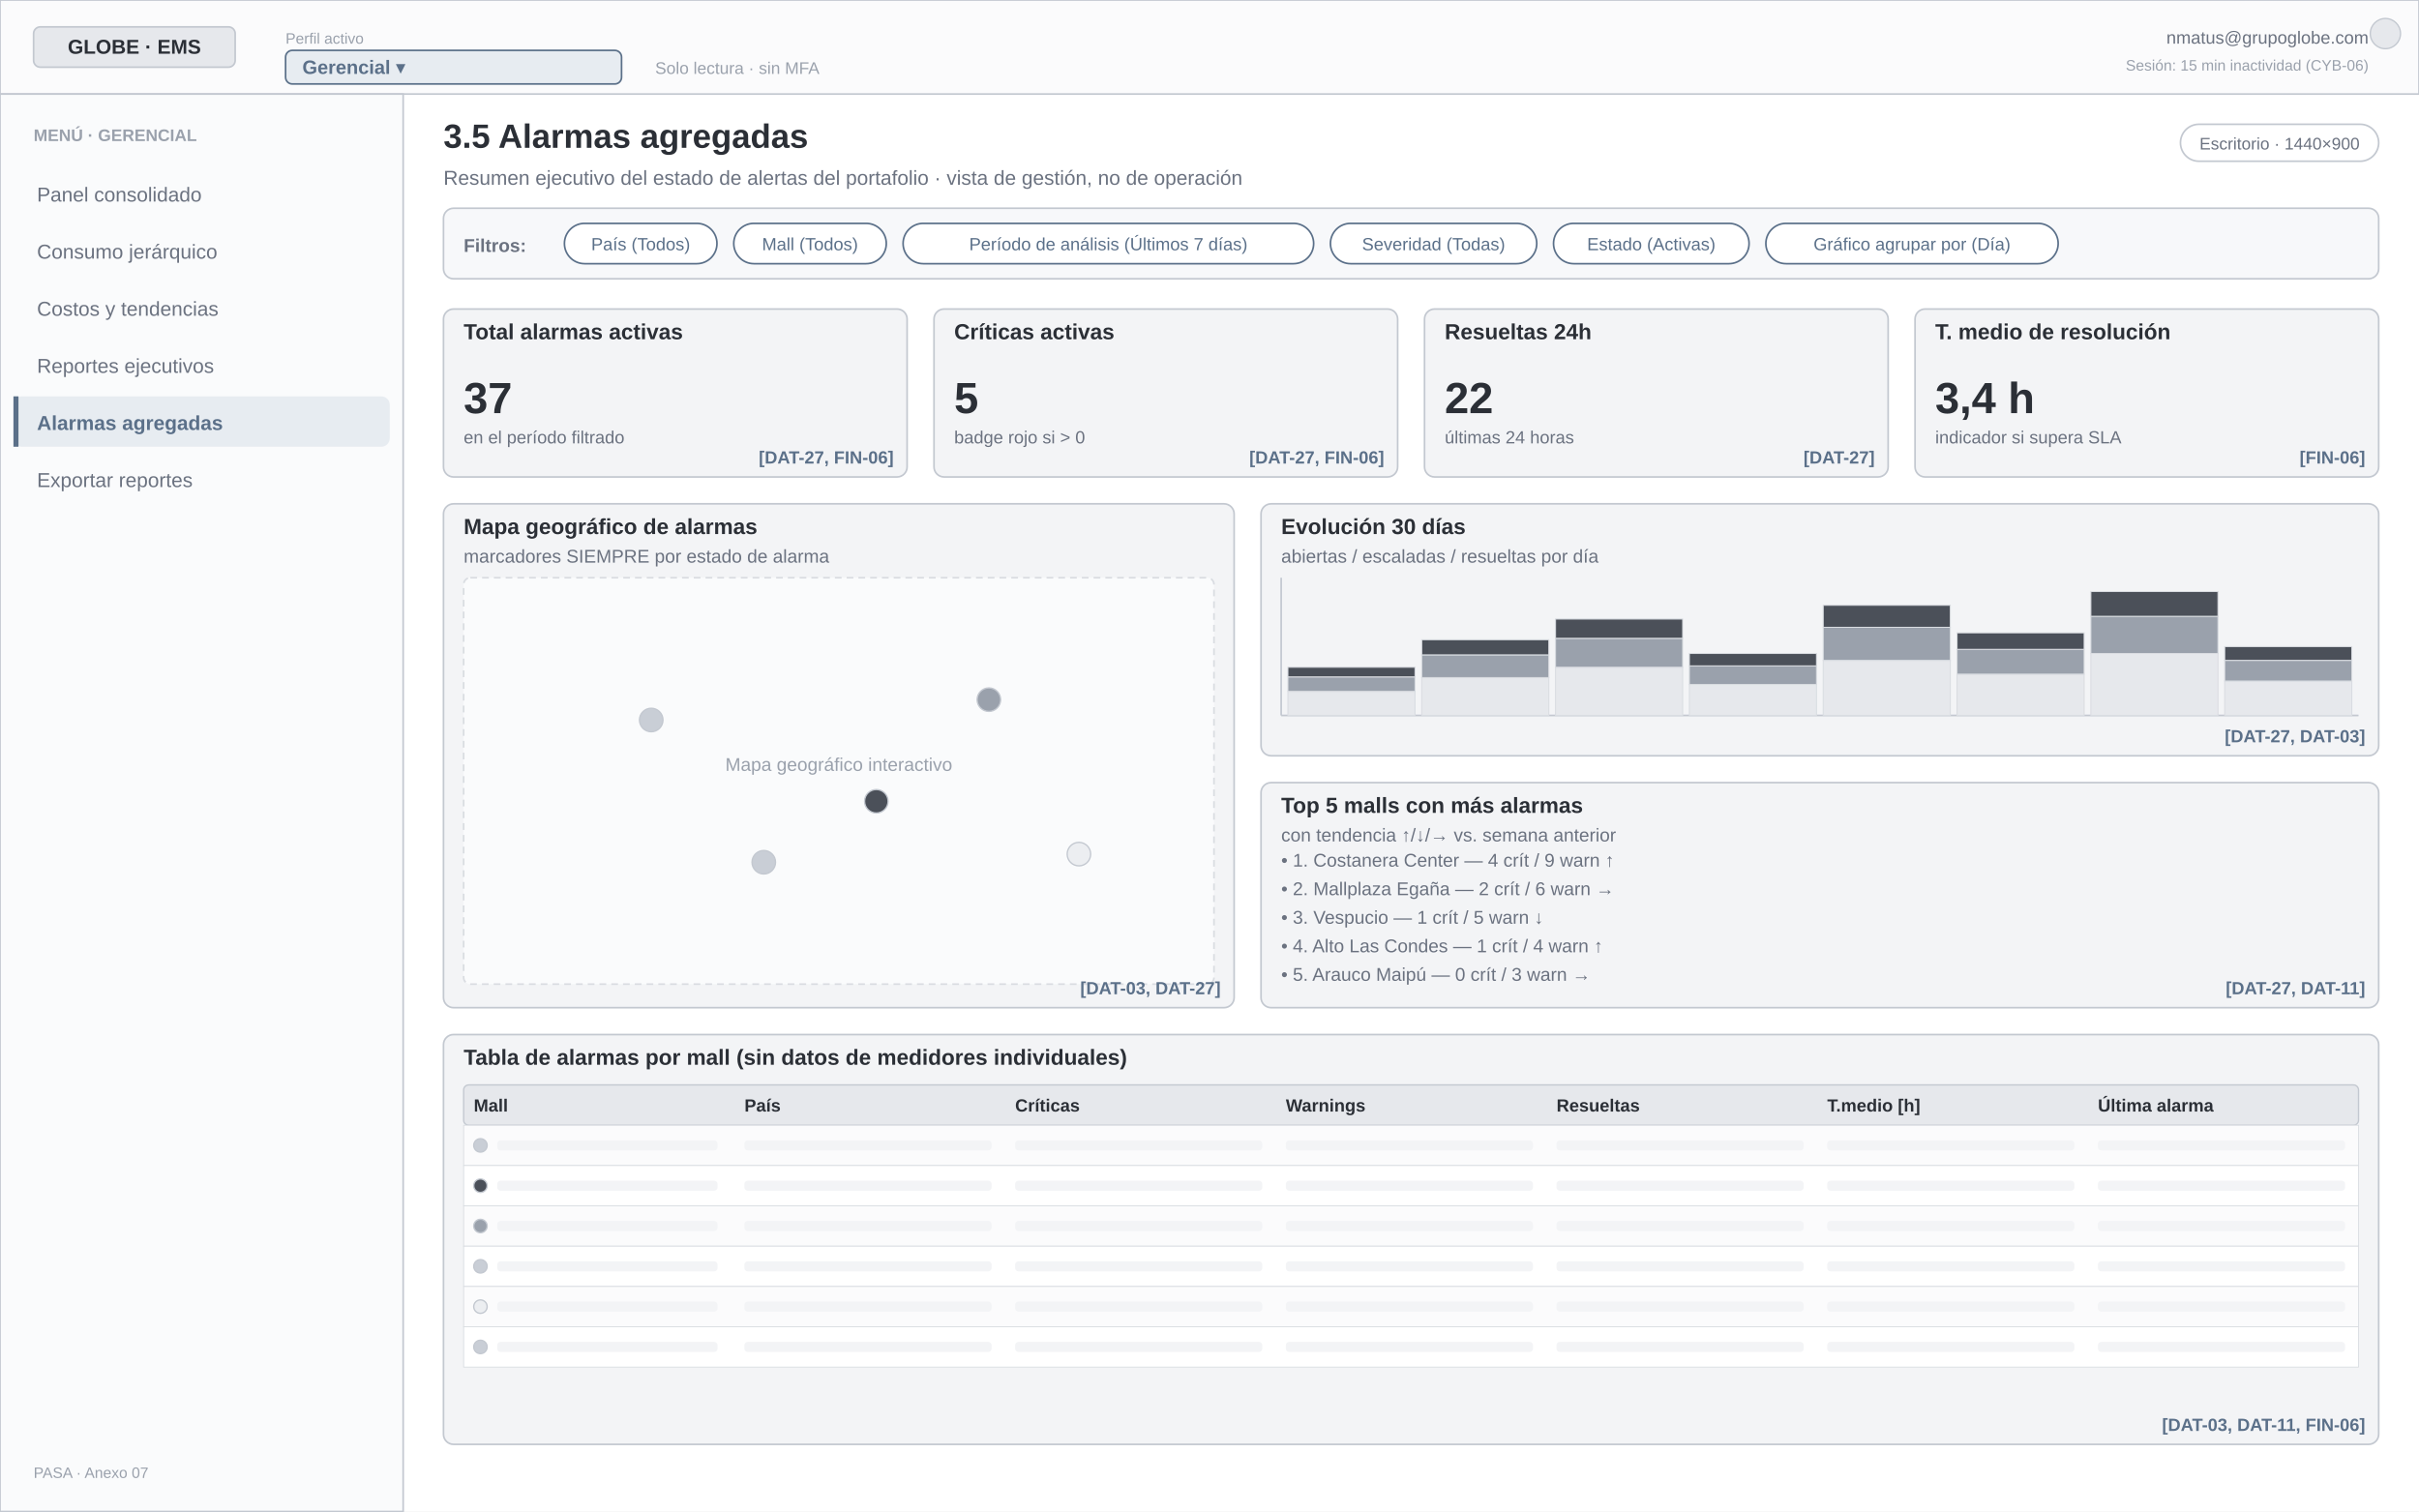
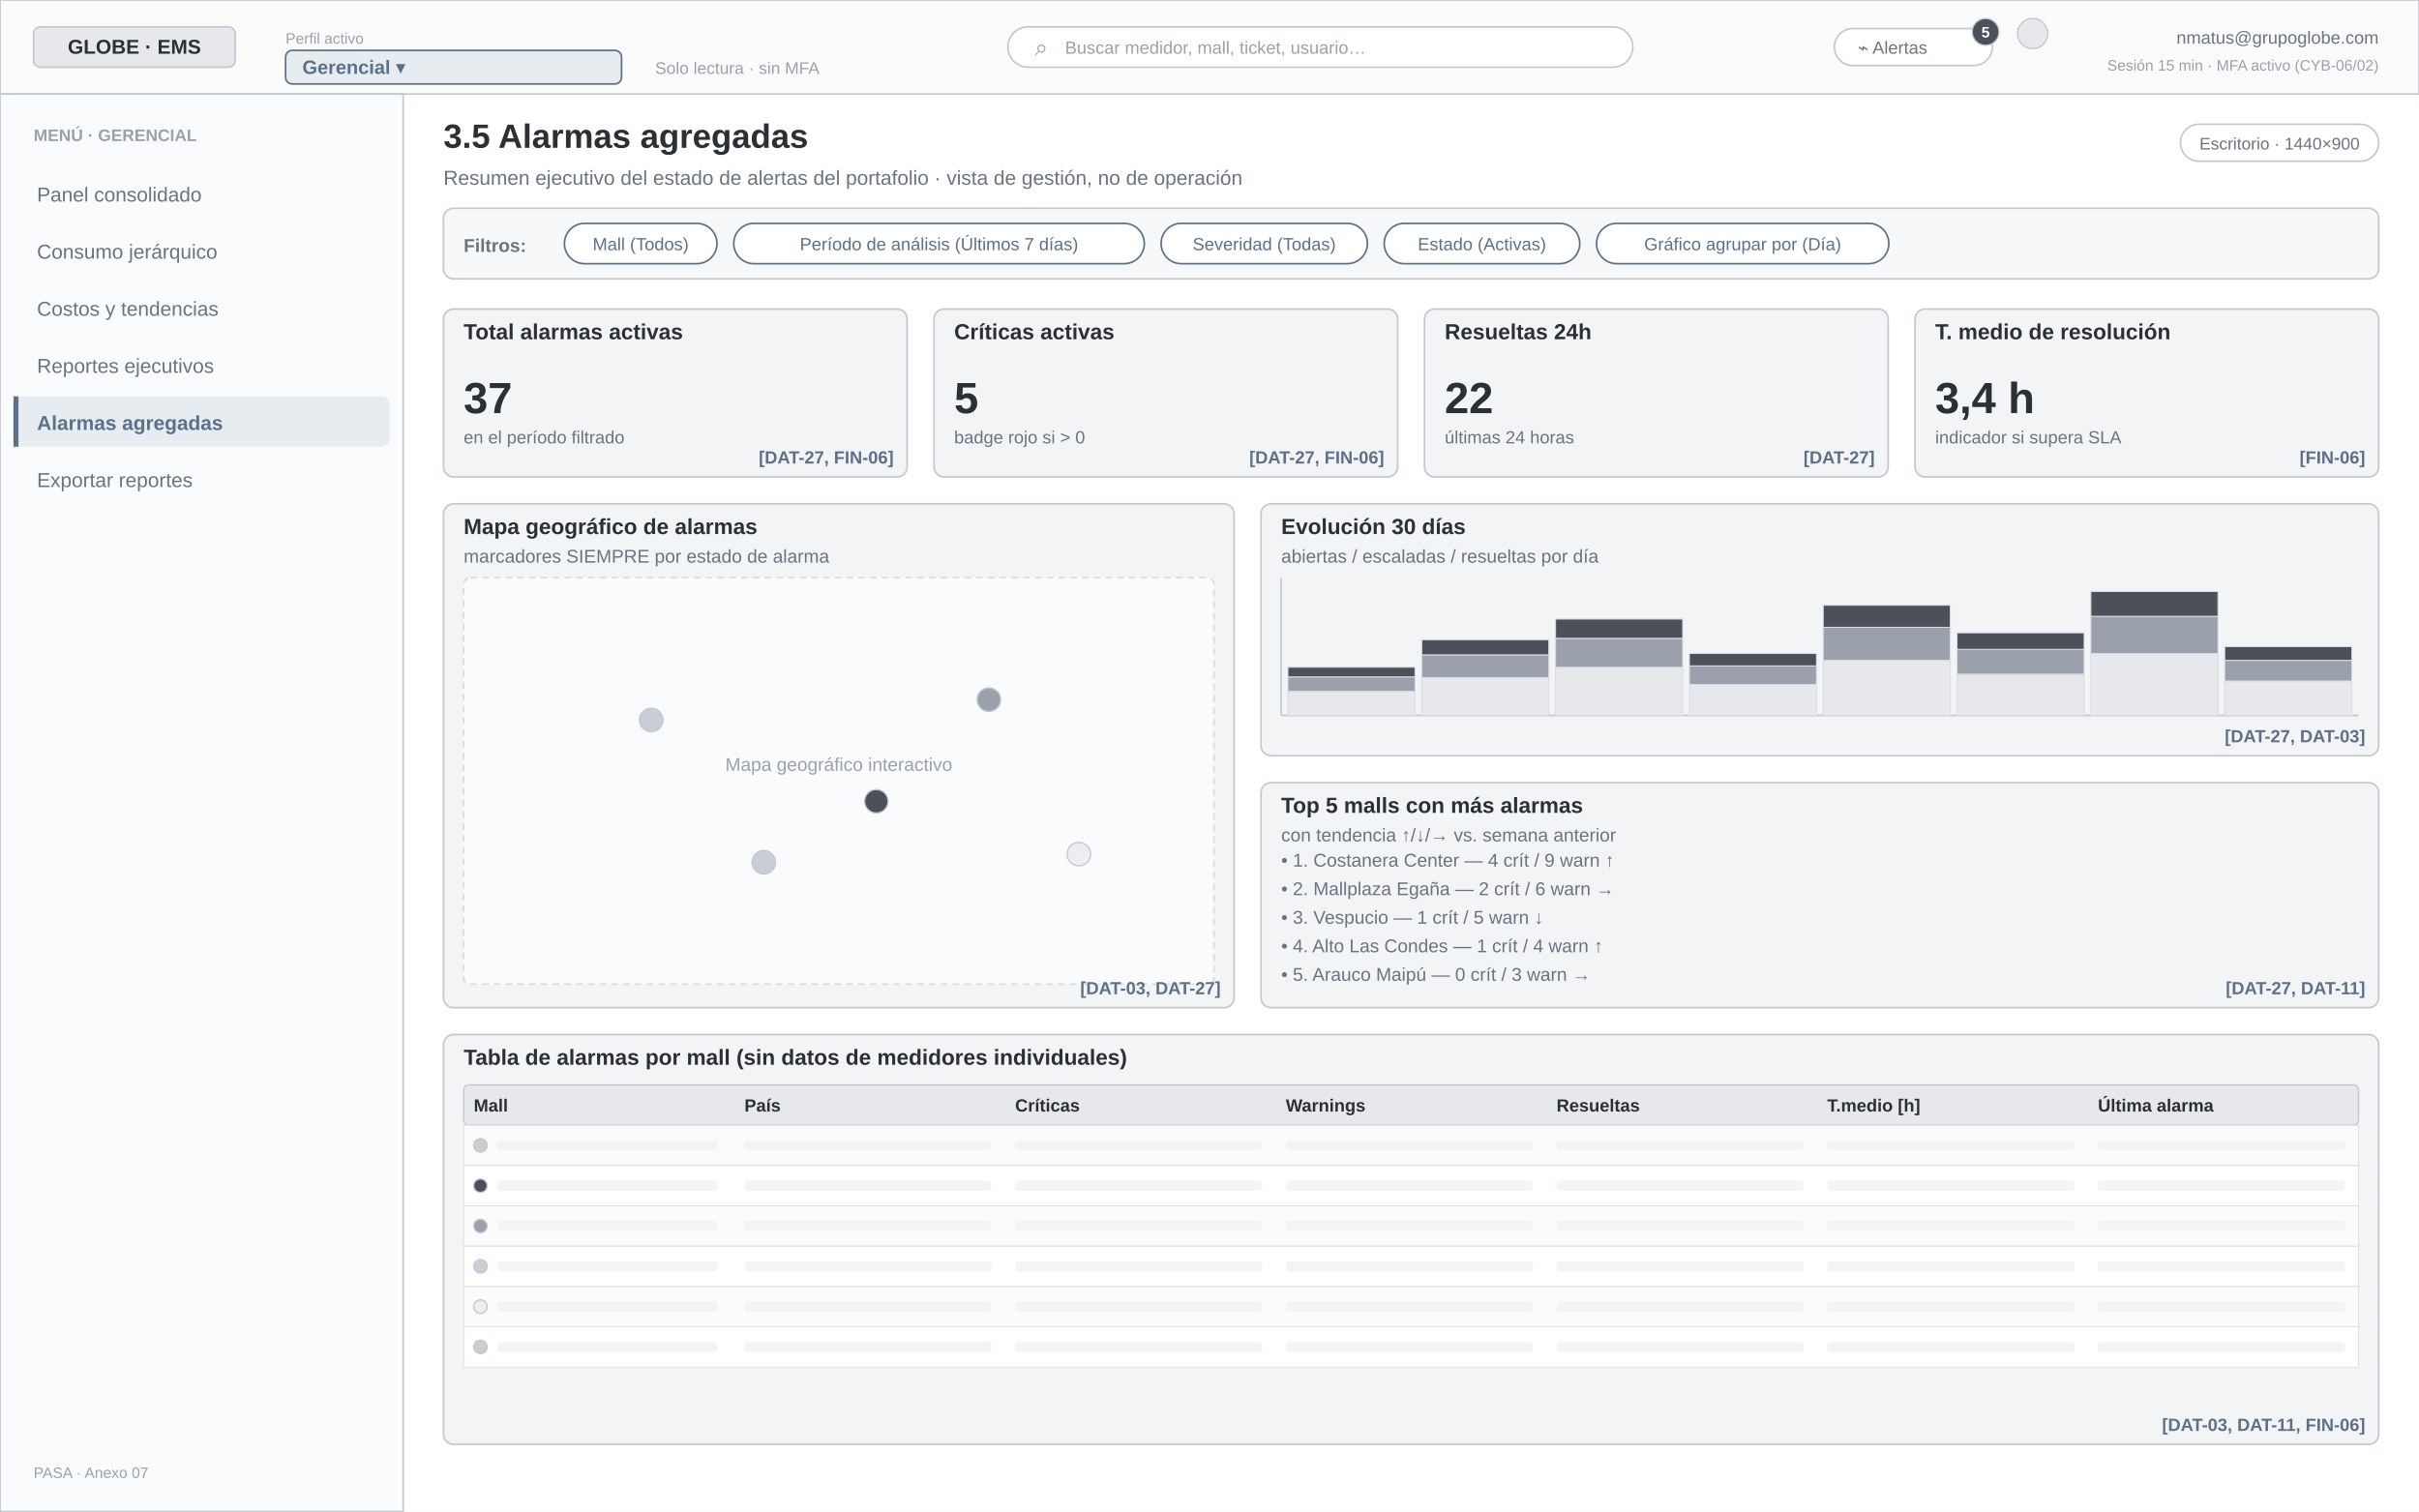
<svg xmlns="http://www.w3.org/2000/svg" viewBox="0 0 1440 900" width="1440" height="900" font-family="'Segoe UI', 'Helvetica Neue', Arial, sans-serif">
  <rect x="0" y="0" width="1440" height="900" rx="0" fill="#ffffff" stroke="none" stroke-width="1" />
  <rect x="0" y="0" width="1440" height="56" rx="0" fill="#fbfbfc" stroke="#c3c8d0" stroke-width="1" />
  <rect x="20" y="16" width="120" height="24" rx="4" fill="#e6e8ec" stroke="#c3c8d0" stroke-width="1" />
  <text x="80" y="32" font-family="'Segoe UI', 'Helvetica Neue', Arial, sans-serif" font-size="12" fill="#2b2f36" font-weight="700" text-anchor="middle">GLOBE · EMS</text>
  <text x="170" y="26" font-family="'Segoe UI', 'Helvetica Neue', Arial, sans-serif" font-size="9" fill="#9aa1ac" font-weight="normal" text-anchor="start">Perfil activo</text>
  <rect x="170" y="30" width="200" height="20" rx="4" fill="#e7ecf1" stroke="#5b7089" stroke-width="1" />
  <text x="180" y="44" font-family="'Segoe UI', 'Helvetica Neue', Arial, sans-serif" font-size="11.5" fill="#5b7089" font-weight="600" text-anchor="start">Gerencial  ▾</text>
  <text x="390" y="44" font-family="'Segoe UI', 'Helvetica Neue', Arial, sans-serif" font-size="10" fill="#9aa1ac" font-weight="normal" text-anchor="start">Solo lectura · sin MFA</text>
-   <text x="1410" y="26" font-family="'Segoe UI', 'Helvetica Neue', Arial, sans-serif" font-size="10.5" fill="#6b7280" font-weight="normal" text-anchor="end">nmatus@grupoglobe.com</text>
-   <text x="1410" y="42" font-family="'Segoe UI', 'Helvetica Neue', Arial, sans-serif" font-size="9" fill="#9aa1ac" font-weight="normal" text-anchor="end">Sesión: 15 min inactividad (CYB-06)</text>
-   <circle cx="1420" cy="20" r="9" fill="#e6e8ec" stroke="#c3c8d0" stroke-width="0.8" />
+   <rect x="600" y="16" width="372" height="24" rx="12" fill="#ffffff" stroke="#c3c8d0" stroke-width="1" />
+   <text x="616" y="33" font-family="'Segoe UI', 'Helvetica Neue', Arial, sans-serif" font-size="14" fill="#9aa1ac" font-weight="normal" text-anchor="start">⌕</text>
+   <text x="634" y="32" font-family="'Segoe UI', 'Helvetica Neue', Arial, sans-serif" font-size="10.5" fill="#9aa1ac" font-weight="normal" text-anchor="start">Buscar medidor, mall, ticket, usuario…</text>
+   <rect x="1092" y="17" width="94" height="22" rx="11" fill="#ffffff" stroke="#c3c8d0" stroke-width="1" />
+   <text x="1106" y="32" font-family="'Segoe UI', 'Helvetica Neue', Arial, sans-serif" font-size="10.5" fill="#6b7280" font-weight="normal" text-anchor="start">⌁ Alertas</text>
+   <circle cx="1182" cy="19" r="8" fill="#4b5059" stroke="#c3c8d0" stroke-width="0.8" />
+   <text x="1182" y="22.3" font-family="'Segoe UI', 'Helvetica Neue', Arial, sans-serif" font-size="9" fill="#ffffff" font-weight="700" text-anchor="middle">5</text>
+   <circle cx="1210" cy="20" r="9" fill="#e6e8ec" stroke="#c3c8d0" stroke-width="0.8" />
+   <text x="1416" y="26" font-family="'Segoe UI', 'Helvetica Neue', Arial, sans-serif" font-size="10.5" fill="#6b7280" font-weight="normal" text-anchor="end">nmatus@grupoglobe.com</text>
+   <text x="1416" y="42" font-family="'Segoe UI', 'Helvetica Neue', Arial, sans-serif" font-size="9" fill="#9aa1ac" font-weight="normal" text-anchor="end">Sesión 15 min · MFA activo (CYB-06/02)</text>
  <rect x="0" y="56" width="240" height="844" rx="0" fill="#fafbfc" stroke="#c3c8d0" stroke-width="1" />
  <text x="20" y="84" font-family="'Segoe UI', 'Helvetica Neue', Arial, sans-serif" font-size="10" fill="#9aa1ac" font-weight="700" text-anchor="start">MENÚ · GERENCIAL</text>
  <text x="22" y="120" font-family="'Segoe UI', 'Helvetica Neue', Arial, sans-serif" font-size="12" fill="#6b7280" font-weight="normal" text-anchor="start">Panel consolidado</text>
  <text x="22" y="154" font-family="'Segoe UI', 'Helvetica Neue', Arial, sans-serif" font-size="12" fill="#6b7280" font-weight="normal" text-anchor="start">Consumo jerárquico</text>
  <text x="22" y="188" font-family="'Segoe UI', 'Helvetica Neue', Arial, sans-serif" font-size="12" fill="#6b7280" font-weight="normal" text-anchor="start">Costos y tendencias</text>
  <text x="22" y="222" font-family="'Segoe UI', 'Helvetica Neue', Arial, sans-serif" font-size="12" fill="#6b7280" font-weight="normal" text-anchor="start">Reportes ejecutivos</text>
  <rect x="8" y="236" width="224" height="30" rx="5" fill="#e7ecf1" stroke="none" stroke-width="1" />
  <rect x="8" y="236" width="3" height="30" rx="0" fill="#5b7089" stroke="none" stroke-width="1" />
  <text x="22" y="256" font-family="'Segoe UI', 'Helvetica Neue', Arial, sans-serif" font-size="12" fill="#5b7089" font-weight="700" text-anchor="start">Alarmas agregadas</text>
  <text x="22" y="290" font-family="'Segoe UI', 'Helvetica Neue', Arial, sans-serif" font-size="12" fill="#6b7280" font-weight="normal" text-anchor="start">Exportar reportes</text>
  <text x="20" y="880" font-family="'Segoe UI', 'Helvetica Neue', Arial, sans-serif" font-size="9" fill="#9aa1ac" font-weight="normal" text-anchor="start">PASA · Anexo 07</text>
  <text x="264" y="88" font-family="'Segoe UI', 'Helvetica Neue', Arial, sans-serif" font-size="20" fill="#2b2f36" font-weight="700" text-anchor="start">3.5  Alarmas agregadas</text>
  <rect x="1298" y="74" width="118" height="22" rx="11" fill="#ffffff" stroke="#c3c8d0" stroke-width="1" />
  <text x="1357" y="89" font-family="'Segoe UI', 'Helvetica Neue', Arial, sans-serif" font-size="10" fill="#6b7280" font-weight="normal" text-anchor="middle">Escritorio · 1440×900</text>
  <text x="264" y="110" font-family="'Segoe UI', 'Helvetica Neue', Arial, sans-serif" font-size="12" fill="#6b7280" font-weight="normal" text-anchor="start">Resumen ejecutivo del estado de alertas del portafolio · vista de gestión, no de operación</text>
  <rect x="264" y="124" width="1152" height="42" rx="6" fill="#f7f8fa" stroke="#c3c8d0" stroke-width="1" />
  <text x="276" y="150" font-family="'Segoe UI', 'Helvetica Neue', Arial, sans-serif" font-size="11" fill="#6b7280" font-weight="700" text-anchor="start">Filtros:</text>
  <rect x="336" y="133" width="90.8" height="24" rx="12" fill="#ffffff" stroke="#5b7089" stroke-width="1" />
-   <text x="381.4" y="149" font-family="'Segoe UI', 'Helvetica Neue', Arial, sans-serif" font-size="10.5" fill="#5b7089" font-weight="normal" text-anchor="middle">País (Todos)</text>
-   <rect x="436.8" y="133" width="90.8" height="24" rx="12" fill="#ffffff" stroke="#5b7089" stroke-width="1" />
-   <text x="482.2" y="149" font-family="'Segoe UI', 'Helvetica Neue', Arial, sans-serif" font-size="10.5" fill="#5b7089" font-weight="normal" text-anchor="middle">Mall (Todos)</text>
-   <rect x="537.6" y="133" width="244.4" height="24" rx="12" fill="#ffffff" stroke="#5b7089" stroke-width="1" />
-   <text x="659.8" y="149" font-family="'Segoe UI', 'Helvetica Neue', Arial, sans-serif" font-size="10.5" fill="#5b7089" font-weight="normal" text-anchor="middle">Período de análisis (Últimos 7 días)</text>
-   <rect x="792.0" y="133" width="122.8" height="24" rx="12" fill="#ffffff" stroke="#5b7089" stroke-width="1" />
-   <text x="853.4" y="149" font-family="'Segoe UI', 'Helvetica Neue', Arial, sans-serif" font-size="10.5" fill="#5b7089" font-weight="normal" text-anchor="middle">Severidad (Todas)</text>
-   <rect x="924.8" y="133" width="116.4" height="24" rx="12" fill="#ffffff" stroke="#5b7089" stroke-width="1" />
-   <text x="983.0" y="149" font-family="'Segoe UI', 'Helvetica Neue', Arial, sans-serif" font-size="10.5" fill="#5b7089" font-weight="normal" text-anchor="middle">Estado (Activas)</text>
-   <rect x="1051.2" y="133" width="174.0" height="24" rx="12" fill="#ffffff" stroke="#5b7089" stroke-width="1" />
-   <text x="1138.2" y="149" font-family="'Segoe UI', 'Helvetica Neue', Arial, sans-serif" font-size="10.5" fill="#5b7089" font-weight="normal" text-anchor="middle">Gráfico agrupar por (Día)</text>
+   <text x="381.4" y="149" font-family="'Segoe UI', 'Helvetica Neue', Arial, sans-serif" font-size="10.5" fill="#5b7089" font-weight="normal" text-anchor="middle">Mall (Todos)</text>
+   <rect x="436.8" y="133" width="244.4" height="24" rx="12" fill="#ffffff" stroke="#5b7089" stroke-width="1" />
+   <text x="559.0" y="149" font-family="'Segoe UI', 'Helvetica Neue', Arial, sans-serif" font-size="10.5" fill="#5b7089" font-weight="normal" text-anchor="middle">Período de análisis (Últimos 7 días)</text>
+   <rect x="691.2" y="133" width="122.8" height="24" rx="12" fill="#ffffff" stroke="#5b7089" stroke-width="1" />
+   <text x="752.6" y="149" font-family="'Segoe UI', 'Helvetica Neue', Arial, sans-serif" font-size="10.5" fill="#5b7089" font-weight="normal" text-anchor="middle">Severidad (Todas)</text>
+   <rect x="824.0" y="133" width="116.4" height="24" rx="12" fill="#ffffff" stroke="#5b7089" stroke-width="1" />
+   <text x="882.2" y="149" font-family="'Segoe UI', 'Helvetica Neue', Arial, sans-serif" font-size="10.5" fill="#5b7089" font-weight="normal" text-anchor="middle">Estado (Activas)</text>
+   <rect x="950.4" y="133" width="174.0" height="24" rx="12" fill="#ffffff" stroke="#5b7089" stroke-width="1" />
+   <text x="1037.4" y="149" font-family="'Segoe UI', 'Helvetica Neue', Arial, sans-serif" font-size="10.5" fill="#5b7089" font-weight="normal" text-anchor="middle">Gráfico agrupar por (Día)</text>
  <rect x="264.0" y="184" width="276.0" height="100" rx="6" fill="#f3f4f6" stroke="#c3c8d0" stroke-width="1" />
  <text x="276.0" y="202" font-family="'Segoe UI', 'Helvetica Neue', Arial, sans-serif" font-size="13" fill="#2b2f36" font-weight="700" text-anchor="start">Total alarmas activas</text>
  <text x="276.0" y="246.0" font-family="'Segoe UI', 'Helvetica Neue', Arial, sans-serif" font-size="26" fill="#2b2f36" font-weight="700" text-anchor="start">37</text>
  <text x="276.0" y="264.0" font-family="'Segoe UI', 'Helvetica Neue', Arial, sans-serif" font-size="10.5" fill="#6b7280" font-weight="normal" text-anchor="start">en el período filtrado</text>
  <text x="532.0" y="276" font-family="'Segoe UI', 'Helvetica Neue', Arial, sans-serif" font-size="10.5" fill="#5b7089" font-weight="600" text-anchor="end">[DAT-27, FIN-06]</text>
  <rect x="556.0" y="184" width="276.0" height="100" rx="6" fill="#f3f4f6" stroke="#c3c8d0" stroke-width="1" />
  <text x="568.0" y="202" font-family="'Segoe UI', 'Helvetica Neue', Arial, sans-serif" font-size="13" fill="#2b2f36" font-weight="700" text-anchor="start">Críticas activas</text>
  <text x="568.0" y="246.0" font-family="'Segoe UI', 'Helvetica Neue', Arial, sans-serif" font-size="26" fill="#2b2f36" font-weight="700" text-anchor="start">5</text>
  <text x="568.0" y="264.0" font-family="'Segoe UI', 'Helvetica Neue', Arial, sans-serif" font-size="10.5" fill="#6b7280" font-weight="normal" text-anchor="start">badge rojo si &gt; 0</text>
  <text x="824.0" y="276" font-family="'Segoe UI', 'Helvetica Neue', Arial, sans-serif" font-size="10.5" fill="#5b7089" font-weight="600" text-anchor="end">[DAT-27, FIN-06]</text>
  <rect x="848.0" y="184" width="276.0" height="100" rx="6" fill="#f3f4f6" stroke="#c3c8d0" stroke-width="1" />
  <text x="860.0" y="202" font-family="'Segoe UI', 'Helvetica Neue', Arial, sans-serif" font-size="13" fill="#2b2f36" font-weight="700" text-anchor="start">Resueltas 24h</text>
  <text x="860.0" y="246.0" font-family="'Segoe UI', 'Helvetica Neue', Arial, sans-serif" font-size="26" fill="#2b2f36" font-weight="700" text-anchor="start">22</text>
  <text x="860.0" y="264.0" font-family="'Segoe UI', 'Helvetica Neue', Arial, sans-serif" font-size="10.5" fill="#6b7280" font-weight="normal" text-anchor="start">últimas 24 horas</text>
  <text x="1116.0" y="276" font-family="'Segoe UI', 'Helvetica Neue', Arial, sans-serif" font-size="10.5" fill="#5b7089" font-weight="600" text-anchor="end">[DAT-27]</text>
  <rect x="1140.0" y="184" width="276.0" height="100" rx="6" fill="#f3f4f6" stroke="#c3c8d0" stroke-width="1" />
  <text x="1152.0" y="202" font-family="'Segoe UI', 'Helvetica Neue', Arial, sans-serif" font-size="13" fill="#2b2f36" font-weight="700" text-anchor="start">T. medio de resolución</text>
  <text x="1152.0" y="246.0" font-family="'Segoe UI', 'Helvetica Neue', Arial, sans-serif" font-size="26" fill="#2b2f36" font-weight="700" text-anchor="start">3,4 h</text>
  <text x="1152.0" y="264.0" font-family="'Segoe UI', 'Helvetica Neue', Arial, sans-serif" font-size="10.5" fill="#6b7280" font-weight="normal" text-anchor="start">indicador si supera SLA</text>
  <text x="1408.0" y="276" font-family="'Segoe UI', 'Helvetica Neue', Arial, sans-serif" font-size="10.5" fill="#5b7089" font-weight="600" text-anchor="end">[FIN-06]</text>
  <rect x="264.0" y="300" width="470.667" height="300" rx="6" fill="#f3f4f6" stroke="#c3c8d0" stroke-width="1" />
  <text x="276.0" y="318" font-family="'Segoe UI', 'Helvetica Neue', Arial, sans-serif" font-size="13" fill="#2b2f36" font-weight="700" text-anchor="start">Mapa geográfico de alarmas</text>
  <text x="276.0" y="335" font-family="'Segoe UI', 'Helvetica Neue', Arial, sans-serif" font-size="11" fill="#6b7280" font-weight="normal" text-anchor="start">marcadores SIEMPRE por estado de alarma</text>
  <rect x="276.0" y="344" width="446.667" height="242" rx="4" fill="#fafbfc" stroke="#d9dce1" stroke-width="1" stroke-dasharray="4 3" />
  <text x="499.333" y="459.0" font-family="'Segoe UI', 'Helvetica Neue', Arial, sans-serif" font-size="11" fill="#9aa1ac" font-weight="normal" text-anchor="middle">Mapa geográfico interactivo</text>
  <circle cx="387.667" cy="428.7" r="7" fill="#c9ced6" stroke="#c3c8d0" stroke-width="0.8" />
  <circle cx="521.667" cy="477.1" r="7" fill="#4b5059" stroke="#c3c8d0" stroke-width="0.8" />
  <circle cx="588.667" cy="416.6" r="7" fill="#9aa1ac" stroke="#c3c8d0" stroke-width="0.8" />
  <circle cx="454.667" cy="513.4" r="7" fill="#c9ced6" stroke="#c3c8d0" stroke-width="0.8" />
  <circle cx="642.267" cy="508.56" r="7" fill="#eceef1" stroke="#c3c8d0" stroke-width="0.8" />
  <text x="726.667" y="592" font-family="'Segoe UI', 'Helvetica Neue', Arial, sans-serif" font-size="10.5" fill="#5b7089" font-weight="600" text-anchor="end">[DAT-03, DAT-27]</text>
  <rect x="750.667" y="300" width="665.333" height="150" rx="6" fill="#f3f4f6" stroke="#c3c8d0" stroke-width="1" />
  <text x="762.667" y="318" font-family="'Segoe UI', 'Helvetica Neue', Arial, sans-serif" font-size="13" fill="#2b2f36" font-weight="700" text-anchor="start">Evolución 30 días</text>
  <text x="762.667" y="335" font-family="'Segoe UI', 'Helvetica Neue', Arial, sans-serif" font-size="11" fill="#6b7280" font-weight="normal" text-anchor="start">abiertas / escaladas / resueltas por día</text>
  <line x1="762.667" y1="426" x2="1404.0" y2="426" stroke="#c3c8d0" stroke-width="1" />
  <line x1="762.667" y1="344" x2="762.667" y2="426" stroke="#c3c8d0" stroke-width="1" />
  <rect x="766.667" y="411.65" width="75.667" height="14.35" rx="0" fill="#e6e8ec" stroke="#d9dce1" stroke-width="0.6" />
  <rect x="766.667" y="403.04" width="75.667" height="8.61" rx="0" fill="#9aa1ac" stroke="#d9dce1" stroke-width="0.6" />
  <rect x="766.667" y="397.3" width="75.667" height="5.74" rx="0" fill="#4b5059" stroke="#d9dce1" stroke-width="0.6" />
  <rect x="846.333" y="403.45" width="75.667" height="22.55" rx="0" fill="#e6e8ec" stroke="#d9dce1" stroke-width="0.6" />
  <rect x="846.333" y="389.92" width="75.667" height="13.53" rx="0" fill="#9aa1ac" stroke="#d9dce1" stroke-width="0.6" />
  <rect x="846.333" y="380.9" width="75.667" height="9.02" rx="0" fill="#4b5059" stroke="#d9dce1" stroke-width="0.6" />
  <rect x="926.0" y="397.3" width="75.667" height="28.7" rx="0" fill="#e6e8ec" stroke="#d9dce1" stroke-width="0.6" />
  <rect x="926.0" y="380.08" width="75.667" height="17.22" rx="0" fill="#9aa1ac" stroke="#d9dce1" stroke-width="0.6" />
  <rect x="926.0" y="368.6" width="75.667" height="11.48" rx="0" fill="#4b5059" stroke="#d9dce1" stroke-width="0.6" />
  <rect x="1005.667" y="407.55" width="75.667" height="18.45" rx="0" fill="#e6e8ec" stroke="#d9dce1" stroke-width="0.6" />
  <rect x="1005.667" y="396.48" width="75.667" height="11.07" rx="0" fill="#9aa1ac" stroke="#d9dce1" stroke-width="0.6" />
  <rect x="1005.667" y="389.1" width="75.667" height="7.38" rx="0" fill="#4b5059" stroke="#d9dce1" stroke-width="0.6" />
  <rect x="1085.333" y="393.2" width="75.667" height="32.8" rx="0" fill="#e6e8ec" stroke="#d9dce1" stroke-width="0.6" />
  <rect x="1085.333" y="373.52" width="75.667" height="19.68" rx="0" fill="#9aa1ac" stroke="#d9dce1" stroke-width="0.6" />
  <rect x="1085.333" y="360.4" width="75.667" height="13.12" rx="0" fill="#4b5059" stroke="#d9dce1" stroke-width="0.6" />
  <rect x="1165.0" y="401.4" width="75.667" height="24.6" rx="0" fill="#e6e8ec" stroke="#d9dce1" stroke-width="0.6" />
  <rect x="1165.0" y="386.64" width="75.667" height="14.76" rx="0" fill="#9aa1ac" stroke="#d9dce1" stroke-width="0.6" />
  <rect x="1165.0" y="376.8" width="75.667" height="9.84" rx="0" fill="#4b5059" stroke="#d9dce1" stroke-width="0.6" />
  <rect x="1244.667" y="389.1" width="75.667" height="36.9" rx="0" fill="#e6e8ec" stroke="#d9dce1" stroke-width="0.6" />
  <rect x="1244.667" y="366.96" width="75.667" height="22.14" rx="0" fill="#9aa1ac" stroke="#d9dce1" stroke-width="0.6" />
  <rect x="1244.667" y="352.2" width="75.667" height="14.76" rx="0" fill="#4b5059" stroke="#d9dce1" stroke-width="0.6" />
  <rect x="1324.333" y="405.5" width="75.667" height="20.5" rx="0" fill="#e6e8ec" stroke="#d9dce1" stroke-width="0.6" />
  <rect x="1324.333" y="393.2" width="75.667" height="12.3" rx="0" fill="#9aa1ac" stroke="#d9dce1" stroke-width="0.6" />
  <rect x="1324.333" y="385.0" width="75.667" height="8.2" rx="0" fill="#4b5059" stroke="#d9dce1" stroke-width="0.6" />
  <text x="1408.0" y="442" font-family="'Segoe UI', 'Helvetica Neue', Arial, sans-serif" font-size="10.5" fill="#5b7089" font-weight="600" text-anchor="end">[DAT-27, DAT-03]</text>
  <rect x="750.667" y="466" width="665.333" height="134" rx="6" fill="#f3f4f6" stroke="#c3c8d0" stroke-width="1" />
  <text x="762.667" y="484" font-family="'Segoe UI', 'Helvetica Neue', Arial, sans-serif" font-size="13" fill="#2b2f36" font-weight="700" text-anchor="start">Top 5 malls con más alarmas</text>
  <text x="762.667" y="501" font-family="'Segoe UI', 'Helvetica Neue', Arial, sans-serif" font-size="11" fill="#6b7280" font-weight="normal" text-anchor="start">con tendencia ↑/↓/→ vs. semana anterior</text>
  <text x="762.667" y="516" font-family="'Segoe UI', 'Helvetica Neue', Arial, sans-serif" font-size="11" fill="#6b7280" font-weight="normal" text-anchor="start">• 1. Costanera Center — 4 crít / 9 warn  ↑</text>
  <text x="762.667" y="533" font-family="'Segoe UI', 'Helvetica Neue', Arial, sans-serif" font-size="11" fill="#6b7280" font-weight="normal" text-anchor="start">• 2. Mallplaza Egaña — 2 crít / 6 warn  →</text>
  <text x="762.667" y="550" font-family="'Segoe UI', 'Helvetica Neue', Arial, sans-serif" font-size="11" fill="#6b7280" font-weight="normal" text-anchor="start">• 3. Vespucio — 1 crít / 5 warn  ↓</text>
  <text x="762.667" y="567" font-family="'Segoe UI', 'Helvetica Neue', Arial, sans-serif" font-size="11" fill="#6b7280" font-weight="normal" text-anchor="start">• 4. Alto Las Condes — 1 crít / 4 warn  ↑</text>
  <text x="762.667" y="584" font-family="'Segoe UI', 'Helvetica Neue', Arial, sans-serif" font-size="11" fill="#6b7280" font-weight="normal" text-anchor="start">• 5. Arauco Maipú — 0 crít / 3 warn  →</text>
  <text x="1408.0" y="592" font-family="'Segoe UI', 'Helvetica Neue', Arial, sans-serif" font-size="10.5" fill="#5b7089" font-weight="600" text-anchor="end">[DAT-27, DAT-11]</text>
  <rect x="264.0" y="616" width="1152.0" height="244" rx="6" fill="#f3f4f6" stroke="#c3c8d0" stroke-width="1" />
  <text x="276.0" y="634" font-family="'Segoe UI', 'Helvetica Neue', Arial, sans-serif" font-size="13" fill="#2b2f36" font-weight="700" text-anchor="start">Tabla de alarmas por mall (sin datos de medidores individuales)</text>
  <rect x="276.0" y="646" width="1128.0" height="24" rx="3" fill="#e6e8ec" stroke="#c3c8d0" stroke-width="0.8" />
  <text x="282.0" y="661.84" font-family="'Segoe UI', 'Helvetica Neue', Arial, sans-serif" font-size="10.5" fill="#2b2f36" font-weight="700" text-anchor="start">Mall</text>
  <text x="443.143" y="661.84" font-family="'Segoe UI', 'Helvetica Neue', Arial, sans-serif" font-size="10.5" fill="#2b2f36" font-weight="700" text-anchor="start">País</text>
  <text x="604.286" y="661.84" font-family="'Segoe UI', 'Helvetica Neue', Arial, sans-serif" font-size="10.5" fill="#2b2f36" font-weight="700" text-anchor="start">Críticas</text>
  <text x="765.429" y="661.84" font-family="'Segoe UI', 'Helvetica Neue', Arial, sans-serif" font-size="10.5" fill="#2b2f36" font-weight="700" text-anchor="start">Warnings</text>
  <text x="926.571" y="661.84" font-family="'Segoe UI', 'Helvetica Neue', Arial, sans-serif" font-size="10.5" fill="#2b2f36" font-weight="700" text-anchor="start">Resueltas</text>
  <text x="1087.714" y="661.84" font-family="'Segoe UI', 'Helvetica Neue', Arial, sans-serif" font-size="10.5" fill="#2b2f36" font-weight="700" text-anchor="start">T.medio [h]</text>
  <text x="1248.857" y="661.84" font-family="'Segoe UI', 'Helvetica Neue', Arial, sans-serif" font-size="10.5" fill="#2b2f36" font-weight="700" text-anchor="start">Última alarma</text>
  <rect x="276.0" y="670" width="1128.0" height="24" rx="0" fill="#fbfbfc" stroke="#d9dce1" stroke-width="0.5" />
  <circle cx="286.0" cy="682.0" r="4" fill="#c9ced6" stroke="#c3c8d0" stroke-width="0.8" />
  <rect x="296.0" y="679.0" width="131.143" height="6" rx="2" fill="#f3f4f6" stroke="none" stroke-width="1" />
  <rect x="443.143" y="679.0" width="147.143" height="6" rx="2" fill="#f3f4f6" stroke="none" stroke-width="1" />
  <rect x="604.286" y="679.0" width="147.143" height="6" rx="2" fill="#f3f4f6" stroke="none" stroke-width="1" />
  <rect x="765.429" y="679.0" width="147.143" height="6" rx="2" fill="#f3f4f6" stroke="none" stroke-width="1" />
  <rect x="926.571" y="679.0" width="147.143" height="6" rx="2" fill="#f3f4f6" stroke="none" stroke-width="1" />
  <rect x="1087.714" y="679.0" width="147.143" height="6" rx="2" fill="#f3f4f6" stroke="none" stroke-width="1" />
  <rect x="1248.857" y="679.0" width="147.143" height="6" rx="2" fill="#f3f4f6" stroke="none" stroke-width="1" />
  <rect x="276.0" y="694" width="1128.0" height="24" rx="0" fill="#ffffff" stroke="#d9dce1" stroke-width="0.5" />
  <circle cx="286.0" cy="706.0" r="4" fill="#4b5059" stroke="#c3c8d0" stroke-width="0.8" />
  <rect x="296.0" y="703.0" width="131.143" height="6" rx="2" fill="#f3f4f6" stroke="none" stroke-width="1" />
  <rect x="443.143" y="703.0" width="147.143" height="6" rx="2" fill="#f3f4f6" stroke="none" stroke-width="1" />
  <rect x="604.286" y="703.0" width="147.143" height="6" rx="2" fill="#f3f4f6" stroke="none" stroke-width="1" />
  <rect x="765.429" y="703.0" width="147.143" height="6" rx="2" fill="#f3f4f6" stroke="none" stroke-width="1" />
  <rect x="926.571" y="703.0" width="147.143" height="6" rx="2" fill="#f3f4f6" stroke="none" stroke-width="1" />
  <rect x="1087.714" y="703.0" width="147.143" height="6" rx="2" fill="#f3f4f6" stroke="none" stroke-width="1" />
  <rect x="1248.857" y="703.0" width="147.143" height="6" rx="2" fill="#f3f4f6" stroke="none" stroke-width="1" />
  <rect x="276.0" y="718" width="1128.0" height="24" rx="0" fill="#fbfbfc" stroke="#d9dce1" stroke-width="0.5" />
  <circle cx="286.0" cy="730.0" r="4" fill="#9aa1ac" stroke="#c3c8d0" stroke-width="0.8" />
  <rect x="296.0" y="727.0" width="131.143" height="6" rx="2" fill="#f3f4f6" stroke="none" stroke-width="1" />
  <rect x="443.143" y="727.0" width="147.143" height="6" rx="2" fill="#f3f4f6" stroke="none" stroke-width="1" />
  <rect x="604.286" y="727.0" width="147.143" height="6" rx="2" fill="#f3f4f6" stroke="none" stroke-width="1" />
  <rect x="765.429" y="727.0" width="147.143" height="6" rx="2" fill="#f3f4f6" stroke="none" stroke-width="1" />
  <rect x="926.571" y="727.0" width="147.143" height="6" rx="2" fill="#f3f4f6" stroke="none" stroke-width="1" />
  <rect x="1087.714" y="727.0" width="147.143" height="6" rx="2" fill="#f3f4f6" stroke="none" stroke-width="1" />
  <rect x="1248.857" y="727.0" width="147.143" height="6" rx="2" fill="#f3f4f6" stroke="none" stroke-width="1" />
  <rect x="276.0" y="742" width="1128.0" height="24" rx="0" fill="#ffffff" stroke="#d9dce1" stroke-width="0.5" />
  <circle cx="286.0" cy="754.0" r="4" fill="#c9ced6" stroke="#c3c8d0" stroke-width="0.8" />
  <rect x="296.0" y="751.0" width="131.143" height="6" rx="2" fill="#f3f4f6" stroke="none" stroke-width="1" />
  <rect x="443.143" y="751.0" width="147.143" height="6" rx="2" fill="#f3f4f6" stroke="none" stroke-width="1" />
  <rect x="604.286" y="751.0" width="147.143" height="6" rx="2" fill="#f3f4f6" stroke="none" stroke-width="1" />
  <rect x="765.429" y="751.0" width="147.143" height="6" rx="2" fill="#f3f4f6" stroke="none" stroke-width="1" />
  <rect x="926.571" y="751.0" width="147.143" height="6" rx="2" fill="#f3f4f6" stroke="none" stroke-width="1" />
  <rect x="1087.714" y="751.0" width="147.143" height="6" rx="2" fill="#f3f4f6" stroke="none" stroke-width="1" />
  <rect x="1248.857" y="751.0" width="147.143" height="6" rx="2" fill="#f3f4f6" stroke="none" stroke-width="1" />
  <rect x="276.0" y="766" width="1128.0" height="24" rx="0" fill="#fbfbfc" stroke="#d9dce1" stroke-width="0.5" />
  <circle cx="286.0" cy="778.0" r="4" fill="#eceef1" stroke="#c3c8d0" stroke-width="0.8" />
  <rect x="296.0" y="775.0" width="131.143" height="6" rx="2" fill="#f3f4f6" stroke="none" stroke-width="1" />
  <rect x="443.143" y="775.0" width="147.143" height="6" rx="2" fill="#f3f4f6" stroke="none" stroke-width="1" />
  <rect x="604.286" y="775.0" width="147.143" height="6" rx="2" fill="#f3f4f6" stroke="none" stroke-width="1" />
  <rect x="765.429" y="775.0" width="147.143" height="6" rx="2" fill="#f3f4f6" stroke="none" stroke-width="1" />
  <rect x="926.571" y="775.0" width="147.143" height="6" rx="2" fill="#f3f4f6" stroke="none" stroke-width="1" />
  <rect x="1087.714" y="775.0" width="147.143" height="6" rx="2" fill="#f3f4f6" stroke="none" stroke-width="1" />
  <rect x="1248.857" y="775.0" width="147.143" height="6" rx="2" fill="#f3f4f6" stroke="none" stroke-width="1" />
  <rect x="276.0" y="790" width="1128.0" height="24" rx="0" fill="#ffffff" stroke="#d9dce1" stroke-width="0.5" />
  <circle cx="286.0" cy="802.0" r="4" fill="#c9ced6" stroke="#c3c8d0" stroke-width="0.8" />
  <rect x="296.0" y="799.0" width="131.143" height="6" rx="2" fill="#f3f4f6" stroke="none" stroke-width="1" />
  <rect x="443.143" y="799.0" width="147.143" height="6" rx="2" fill="#f3f4f6" stroke="none" stroke-width="1" />
  <rect x="604.286" y="799.0" width="147.143" height="6" rx="2" fill="#f3f4f6" stroke="none" stroke-width="1" />
  <rect x="765.429" y="799.0" width="147.143" height="6" rx="2" fill="#f3f4f6" stroke="none" stroke-width="1" />
  <rect x="926.571" y="799.0" width="147.143" height="6" rx="2" fill="#f3f4f6" stroke="none" stroke-width="1" />
  <rect x="1087.714" y="799.0" width="147.143" height="6" rx="2" fill="#f3f4f6" stroke="none" stroke-width="1" />
  <rect x="1248.857" y="799.0" width="147.143" height="6" rx="2" fill="#f3f4f6" stroke="none" stroke-width="1" />
  <text x="1408.0" y="852" font-family="'Segoe UI', 'Helvetica Neue', Arial, sans-serif" font-size="10.5" fill="#5b7089" font-weight="600" text-anchor="end">[DAT-03, DAT-11, FIN-06]</text>
</svg>
